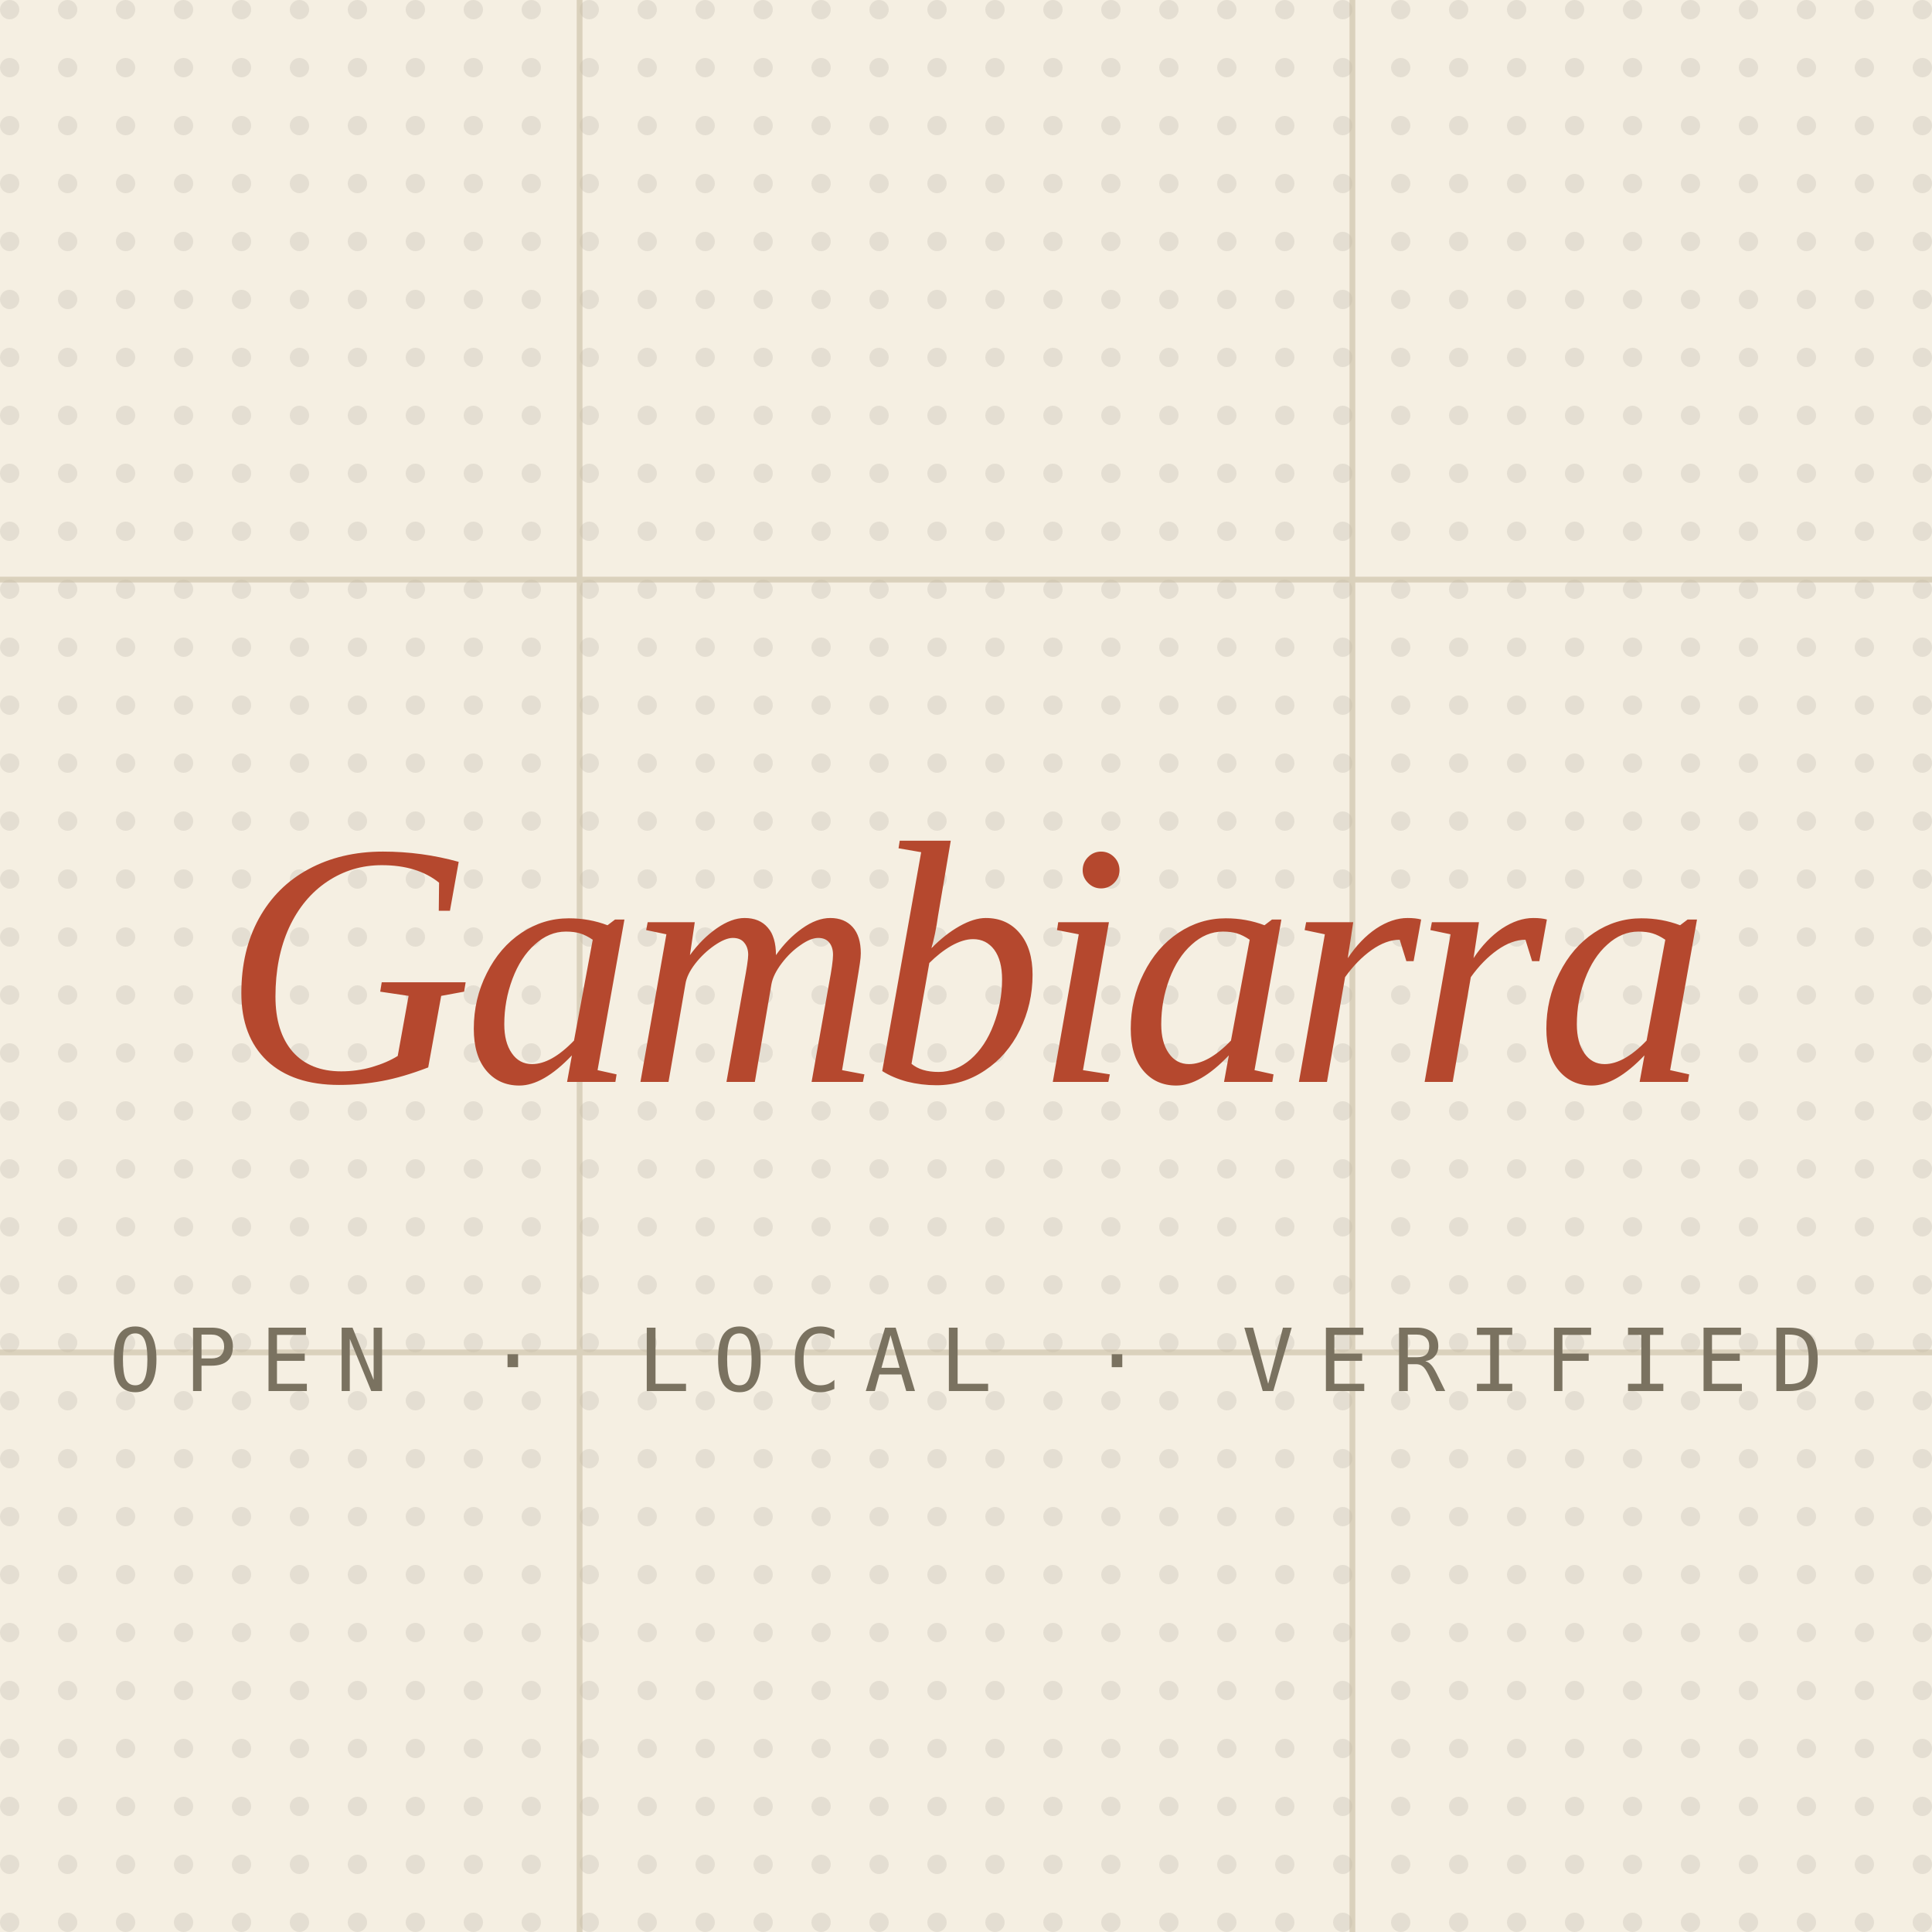
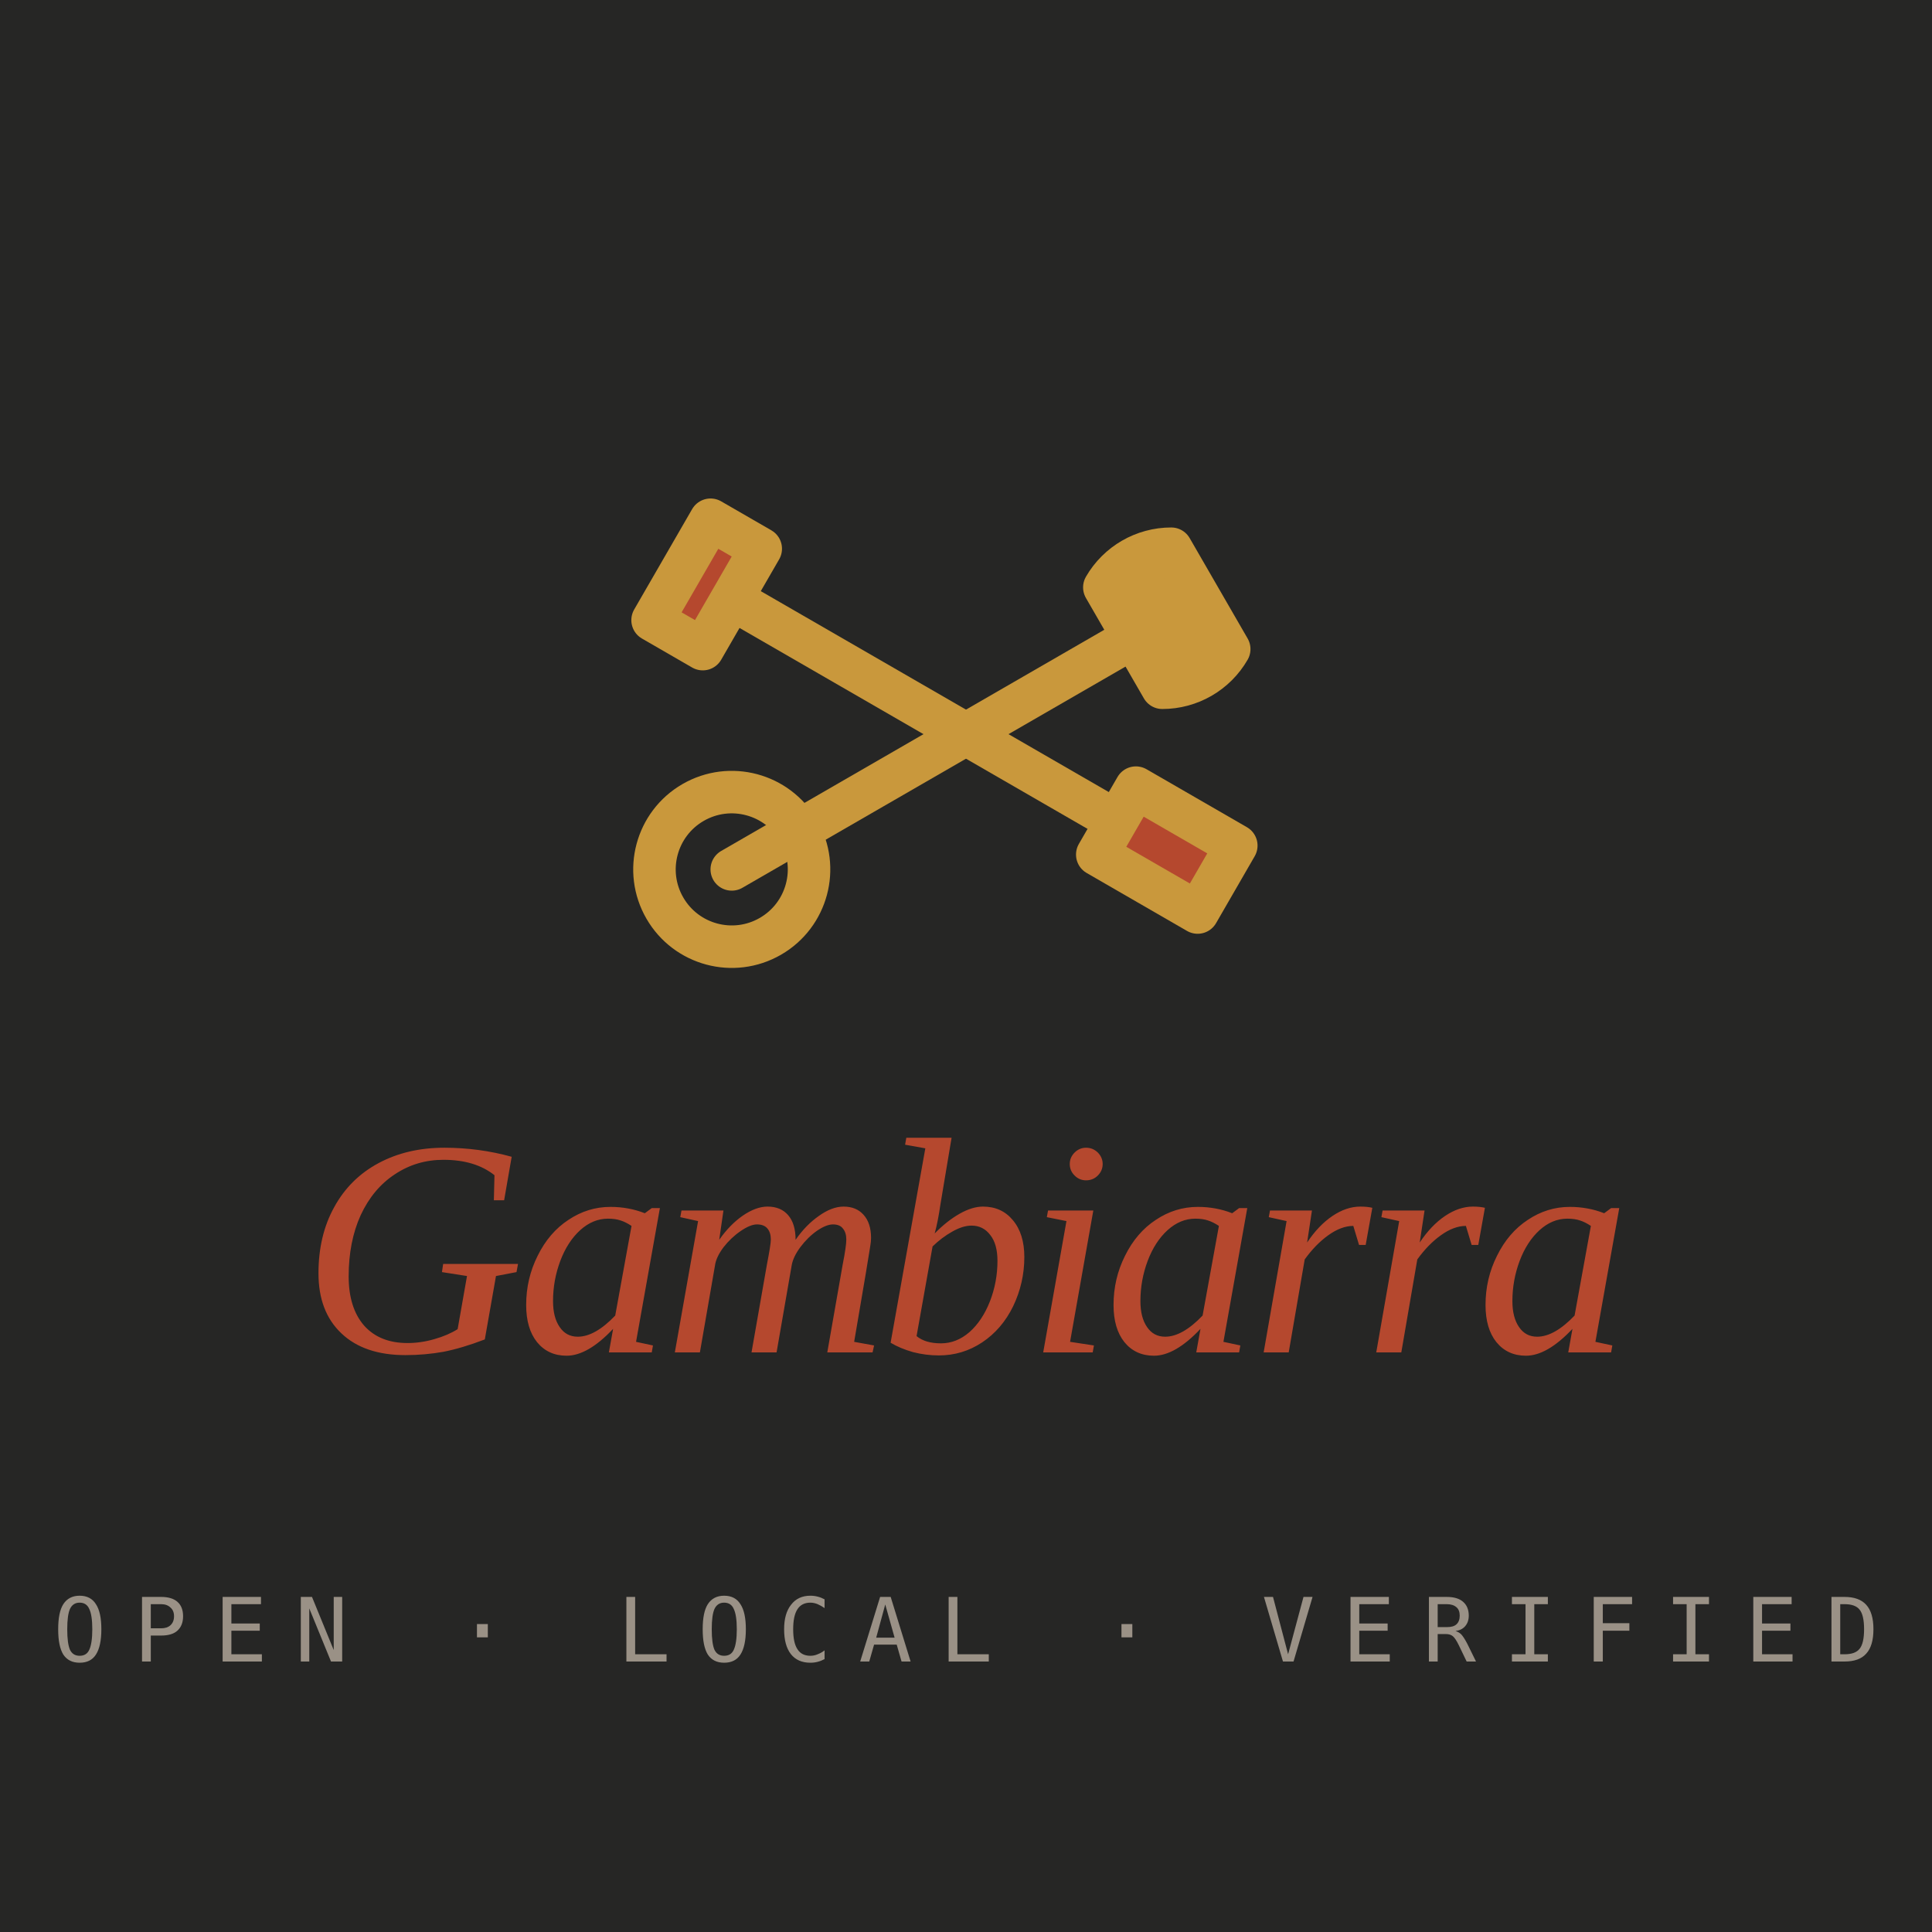
<svg xmlns="http://www.w3.org/2000/svg" viewBox="0 0 100 100" preserveAspectRatio="xMidYMid slice">
-   <defs>
-     <pattern id="grain" width="3" height="3" patternUnits="userSpaceOnUse">
-       <circle cx="0.5" cy="0.5" r="0.5" fill="#1a1814" opacity="0.08" />
-     </pattern>
-   </defs>
-   <rect width="100" height="100" fill="#F5EFE2" />
-   <rect width="100" height="100" fill="url(#grain)" />
-   <g stroke="#C8BDA4" stroke-width="0.3" fill="none" opacity="0.6">
-     <line x1="0" y1="30" x2="100" y2="30" />
-     <line x1="0" y1="70" x2="100" y2="70" />
-     <line x1="30" y1="0" x2="30" y2="100" />
-     <line x1="70" y1="0" x2="70" y2="100" />
+   <rect width="100" height="100" fill="#262625" />
+   <g transform="translate(50 38)" stroke="#C9983C" stroke-width="2.2" stroke-linecap="round" stroke-linejoin="round" fill="none">
+     <g transform="rotate(-30)">
+       <line x1="-14" y1="0" x2="10" y2="0" />
+       <path d="M 10 -3 A 4 4 0 0 1 14 -3 L 14 3 A 4 4 0 0 1 10 3 Z" fill="#C9983C" />
+       <circle cx="-14" cy="0" r="4" />
+     </g>
+     <g transform="rotate(30)">
+       <line x1="-14" y1="0" x2="9" y2="0" />
+       <rect x="9" y="-2" width="6" height="4" fill="#B5482E" />
+       <rect x="-17" y="-3" width="3" height="6" fill="#B5482E" />
+     </g>
  </g>
-   <text x="50" y="56" font-family="Fraunces, Georgia, 'Times New Roman', serif" font-size="18" font-style="italic" font-weight="500" fill="#B5482E" text-anchor="middle" letter-spacing="-0.5">Gambiarra</text>
-   <text x="50" y="72" font-family="'IBM Plex Mono', Menlo, monospace" font-size="4.5" fill="#7A7260" text-anchor="middle" letter-spacing="1.2">OPEN · LOCAL · VERIFIED</text>
+   <text x="50" y="70" font-family="Fraunces, Georgia, 'Times New Roman', serif" font-size="16" font-style="italic" font-weight="500" fill="#B5482E" text-anchor="middle" letter-spacing="-0.4">Gambiarra</text>
+   <text x="50" y="86" font-family="'IBM Plex Mono', Menlo, monospace" font-size="4.6" fill="#9A9186" text-anchor="middle" letter-spacing="1.4">OPEN · LOCAL · VERIFIED</text>
</svg>
